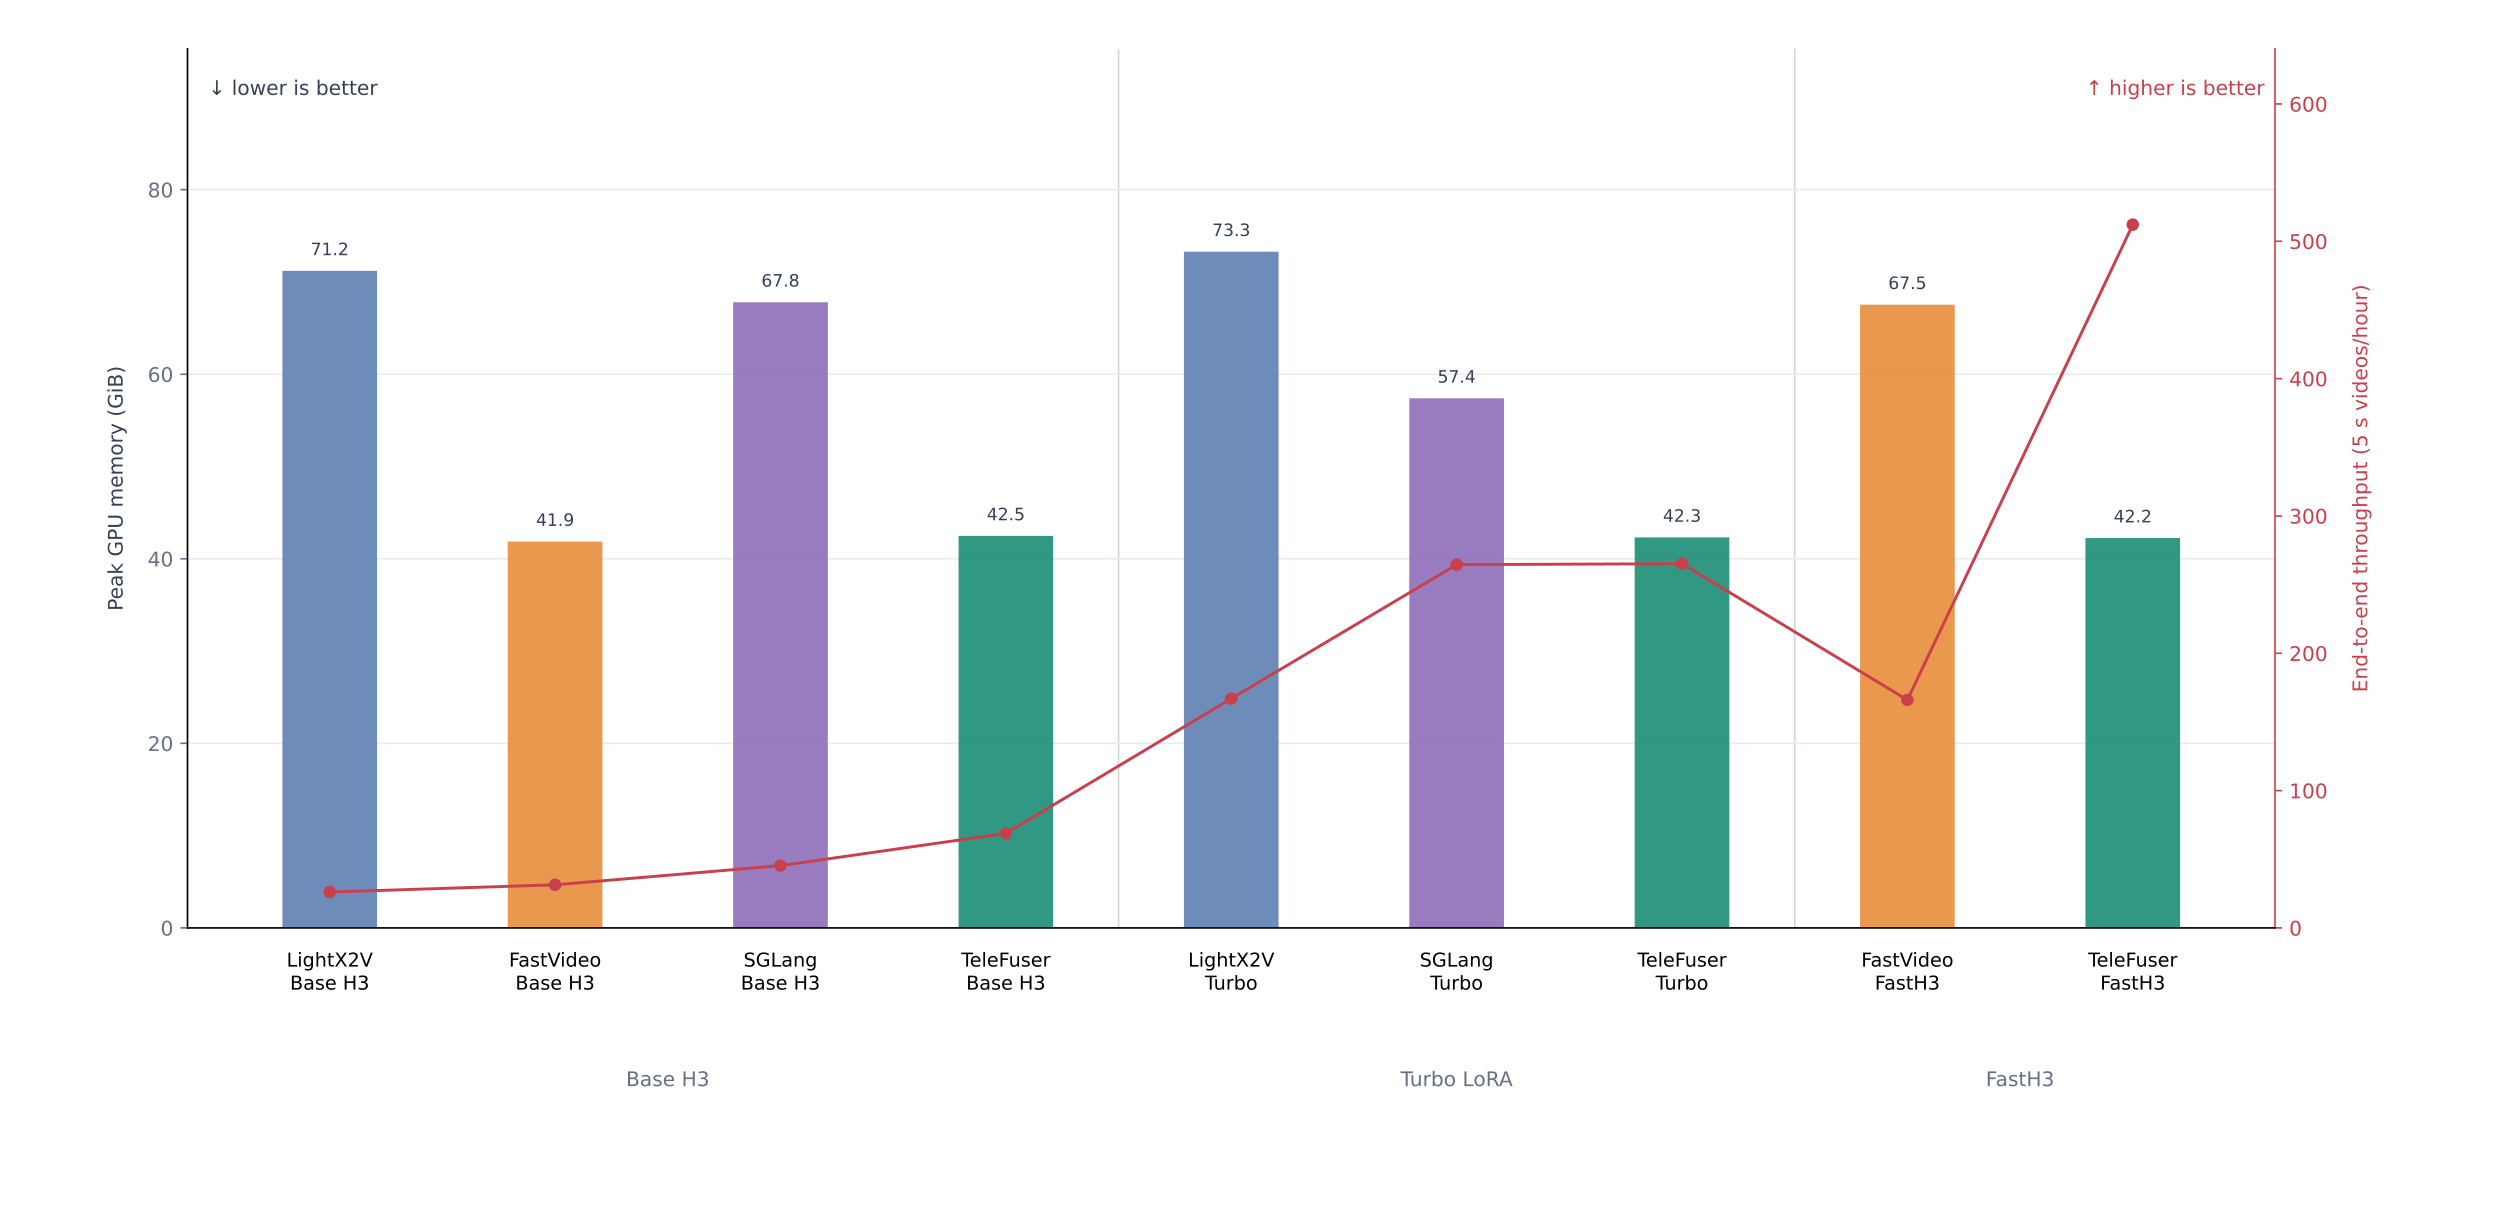
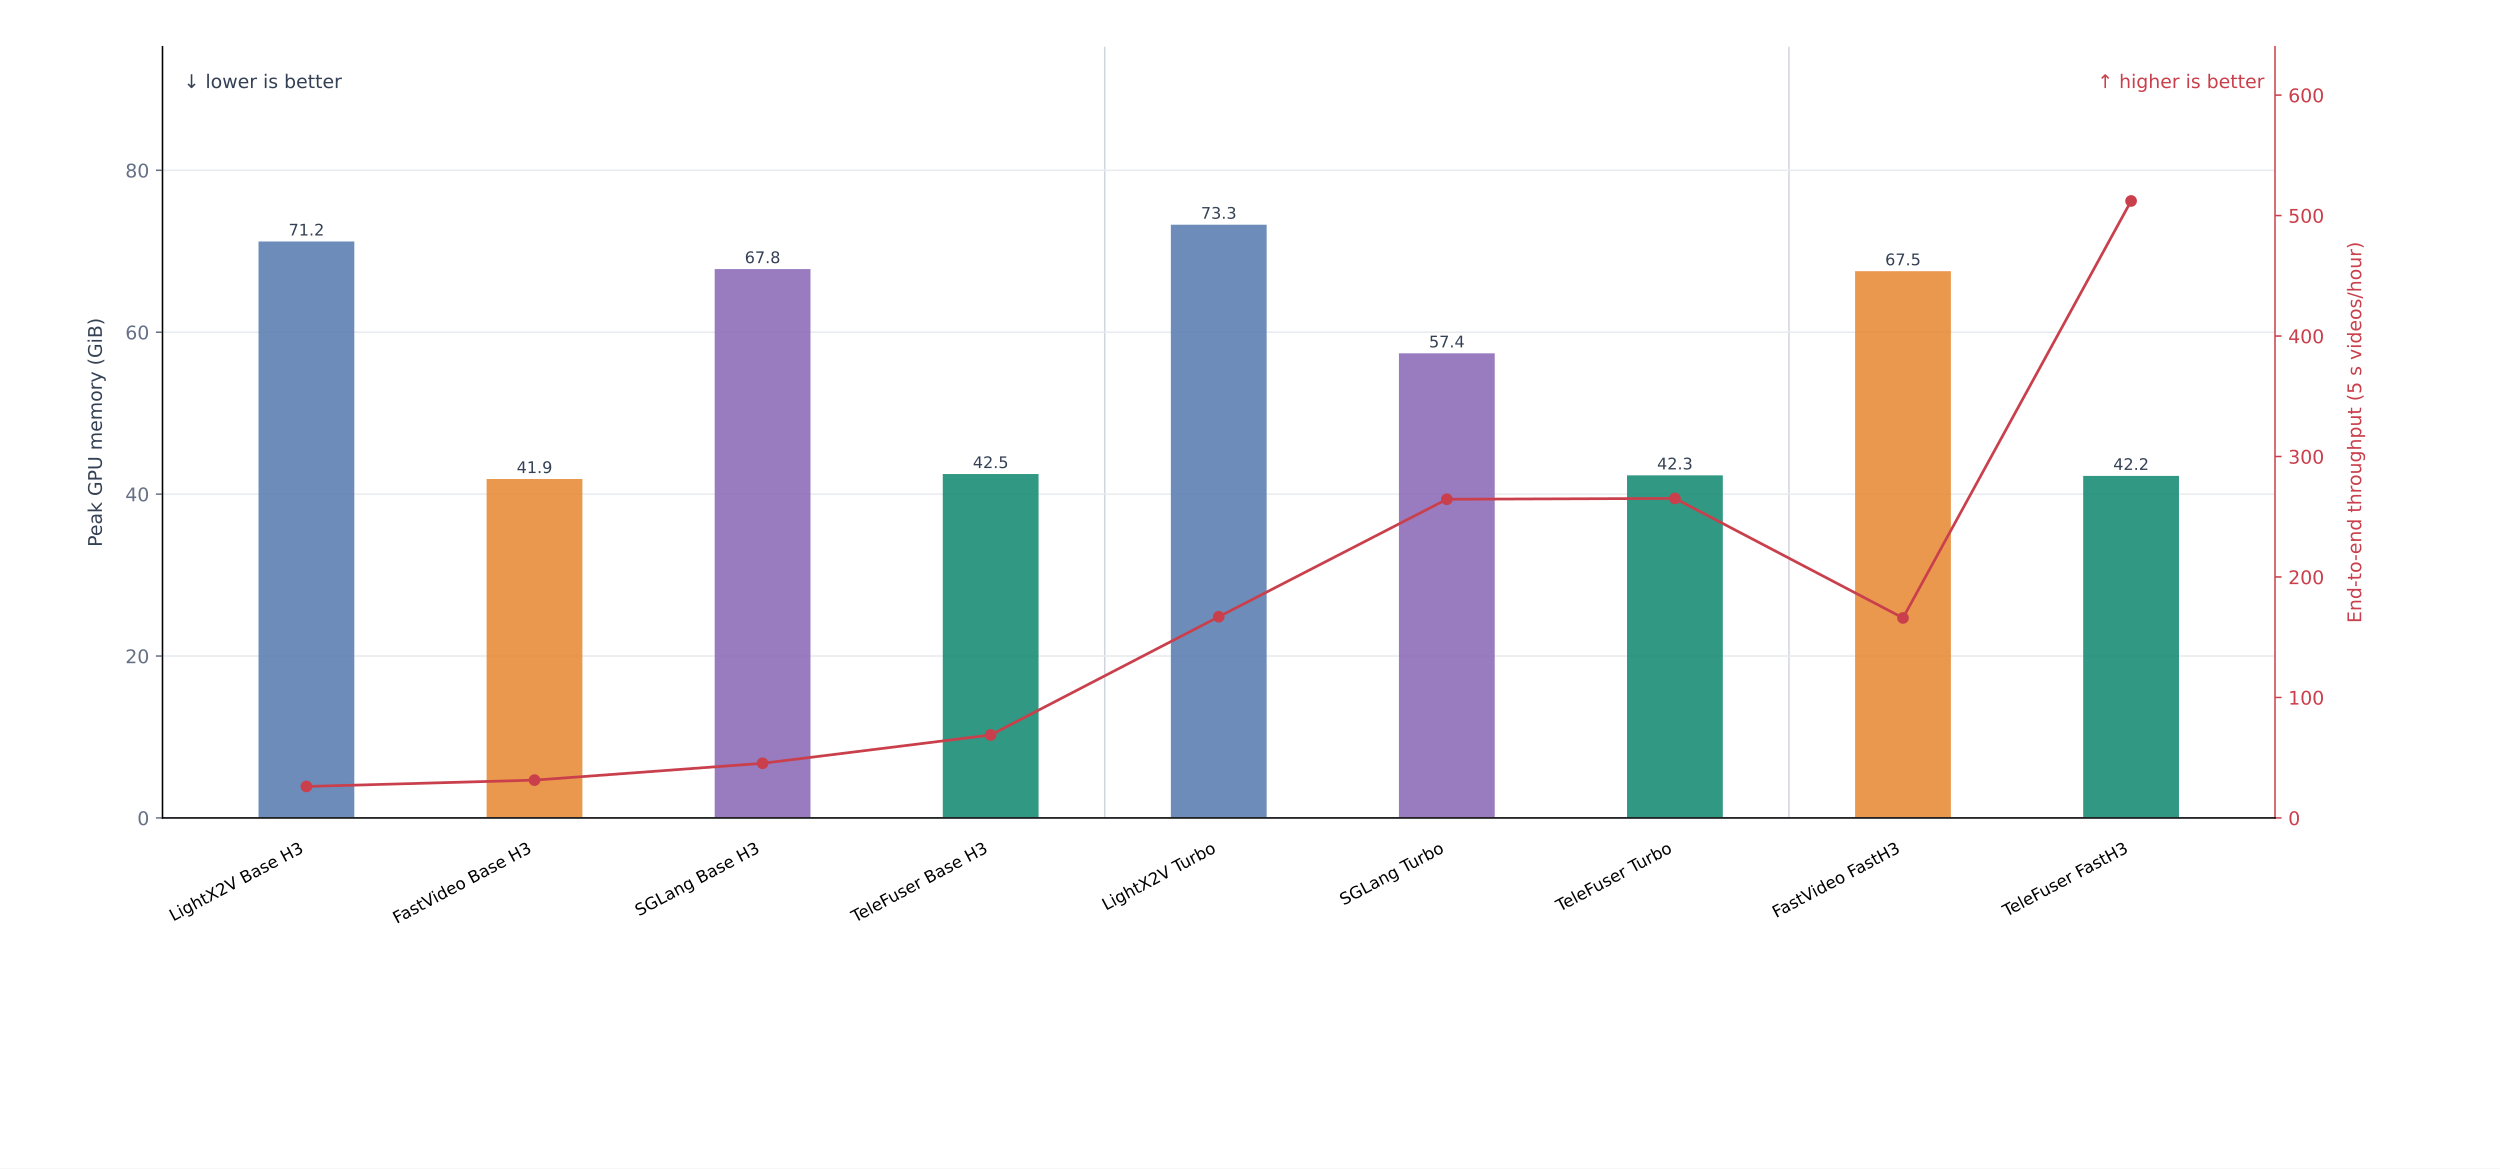
- <svg xmlns="http://www.w3.org/2000/svg" xmlns:xlink="http://www.w3.org/1999/xlink" width="1238.4pt" height="604.8pt" viewBox="0 0 1238.4 604.8" version="1.1">
+ <svg xmlns="http://www.w3.org/2000/svg" xmlns:xlink="http://www.w3.org/1999/xlink" width="1324.8pt" height="619.2pt" viewBox="0 0 1324.8 619.2" version="1.1">
  <defs>
    <style type="text/css">*{stroke-linejoin: round; stroke-linecap: butt}</style>
  </defs>
  <g id="figure_1">
    <g id="patch_1">
-       <path d="M 0 604.8 L 1238.4 604.8 L 1238.4 0 L 0 0 z " style="fill: #ffffff" />
+       <path d="M 0 619.2 L 1324.8 619.2 L 1324.8 0 L 0 0 z " style="fill: #ffffff" />
    </g>
    <g id="axes_1">
      <g id="patch_2">
-         <path d="M 92.88 459.648 L 1126.944 459.648 L 1126.944 24.192 L 92.88 24.192 z " style="fill: #ffffff" />
+         <path d="M 86.112 433.44 L 1205.568 433.44 L 1205.568 24.768 L 86.112 24.768 z " style="fill: #ffffff" />
      </g>
      <g id="line2d_1">
-         <path d="M 554.089 459.648 L 554.089 24.192 " clip-path="url(#pada353dbe6)" style="fill: none; stroke: #d0d5dd; stroke-width: 0.8; stroke-linecap: square" />
+         <path d="M 585.407 433.44 L 585.407 24.768 " clip-path="url(#p79266b0688)" style="fill: none; stroke: #d0d5dd; stroke-width: 0.8; stroke-linecap: square" />
      </g>
      <g id="line2d_2">
-         <path d="M 889.027 459.648 L 889.027 24.192 " clip-path="url(#pada353dbe6)" style="fill: none; stroke: #d0d5dd; stroke-width: 0.8; stroke-linecap: square" />
+         <path d="M 948.004 433.44 L 948.004 24.768 " clip-path="url(#p79266b0688)" style="fill: none; stroke: #d0d5dd; stroke-width: 0.8; stroke-linecap: square" />
      </g>
      <g id="matplotlib.axis_1">
        <g id="xtick_1">
          <g id="line2d_3" />
          <g id="text_1">
-             <text style="font-size: 9.5px; font-family: 'DejaVu Sans'" transform="translate(141.9491 478.8174)">LightX2V</text>
-             <text style="font-size: 9.5px; font-family: 'DejaVu Sans'" transform="translate(143.6576 490.2193)">Base H3</text>
+             <text style="font-size: 8.8px; font-family: 'DejaVu Sans'" transform="translate(91.76697 488.3608) rotate(-28)">LightX2V Base H3</text>
          </g>
        </g>
        <g id="xtick_2">
          <g id="line2d_4" />
          <g id="text_2">
-             <text style="font-size: 9.5px; font-family: 'DejaVu Sans'" transform="translate(252.1217 478.8174)">FastVideo</text>
-             <text style="font-size: 9.5px; font-family: 'DejaVu Sans'" transform="translate(255.3035 490.2193)">Base H3</text>
+             <text style="font-size: 8.8px; font-family: 'DejaVu Sans'" transform="translate(210.2225 489.6422) rotate(-28)">FastVideo Base H3</text>
          </g>
        </g>
        <g id="xtick_3">
          <g id="line2d_5" />
          <g id="text_3">
-             <text style="font-size: 9.5px; font-family: 'DejaVu Sans'" transform="translate(368.3409 478.8167)">SGLang</text>
-             <text style="font-size: 9.5px; font-family: 'DejaVu Sans'" transform="translate(366.9493 490.2186)">Base H3</text>
+             <text style="font-size: 8.8px; font-family: 'DejaVu Sans'" transform="translate(338.569 485.6639) rotate(-28)">SGLang Base H3</text>
          </g>
        </g>
        <g id="xtick_4">
          <g id="line2d_6" />
          <g id="text_4">
-             <text style="font-size: 9.5px; font-family: 'DejaVu Sans'" transform="translate(476.1742 478.8174)">TeleFuser</text>
-             <text style="font-size: 9.5px; font-family: 'DejaVu Sans'" transform="translate(478.5952 490.2193)">Base H3</text>
+             <text style="font-size: 8.8px; font-family: 'DejaVu Sans'" transform="translate(453.1979 488.9805) rotate(-28)">TeleFuser Base H3</text>
          </g>
        </g>
        <g id="xtick_5">
          <g id="line2d_7" />
          <g id="text_5">
-             <text style="font-size: 9.5px; font-family: 'DejaVu Sans'" transform="translate(588.5325 478.8174)">LightX2V</text>
-             <text style="font-size: 9.5px; font-family: 'DejaVu Sans'" transform="translate(596.8473 490.22)">Turbo</text>
+             <text style="font-size: 8.8px; font-family: 'DejaVu Sans'" transform="translate(586.0351 482.615) rotate(-28)">LightX2V Turbo</text>
          </g>
        </g>
        <g id="xtick_6">
          <g id="line2d_8" />
          <g id="text_6">
-             <text style="font-size: 9.5px; font-family: 'DejaVu Sans'" transform="translate(703.2785 478.8167)">SGLang</text>
-             <text style="font-size: 9.5px; font-family: 'DejaVu Sans'" transform="translate(708.4931 490.2193)">Turbo</text>
+             <text style="font-size: 8.8px; font-family: 'DejaVu Sans'" transform="translate(711.9717 479.9187) rotate(-28)">SGLang Turbo</text>
          </g>
        </g>
        <g id="xtick_7">
          <g id="line2d_9" />
          <g id="text_7">
-             <text style="font-size: 9.5px; font-family: 'DejaVu Sans'" transform="translate(811.1118 478.8174)">TeleFuser</text>
-             <text style="font-size: 9.5px; font-family: 'DejaVu Sans'" transform="translate(820.139 490.22)">Turbo</text>
+             <text style="font-size: 8.8px; font-family: 'DejaVu Sans'" transform="translate(826.6006 483.2347) rotate(-28)">TeleFuser Turbo</text>
          </g>
        </g>
        <g id="xtick_8">
          <g id="line2d_10" />
          <g id="text_8">
-             <text style="font-size: 9.5px; font-family: 'DejaVu Sans'" transform="translate(921.9969 478.8174)">FastVideo</text>
-             <text style="font-size: 9.5px; font-family: 'DejaVu Sans'" transform="translate(928.7115 490.2193)">FastH3</text>
+             <text style="font-size: 8.8px; font-family: 'DejaVu Sans'" transform="translate(941.1943 486.5695) rotate(-28)">FastVideo FastH3</text>
          </g>
        </g>
        <g id="xtick_9">
          <g id="line2d_11" />
          <g id="text_9">
-             <text style="font-size: 9.5px; font-family: 'DejaVu Sans'" transform="translate(1034.404 478.8174)">TeleFuser</text>
-             <text style="font-size: 9.5px; font-family: 'DejaVu Sans'" transform="translate(1040.357 490.2193)">FastH3</text>
+             <text style="font-size: 8.8px; font-family: 'DejaVu Sans'" transform="translate(1063.304 485.9078) rotate(-28)">TeleFuser FastH3</text>
          </g>
        </g>
      </g>
      <g id="matplotlib.axis_2">
        <g id="ytick_1">
          <g id="line2d_12">
-             <path d="M 92.88 459.648 L 1126.944 459.648 " clip-path="url(#pada353dbe6)" style="fill: none; stroke: #e7ebef; stroke-width: 0.8; stroke-linecap: square" />
+             <path d="M 86.112 433.44 L 1205.568 433.44 " clip-path="url(#p79266b0688)" style="fill: none; stroke: #e7ebef; stroke-width: 0.8; stroke-linecap: square" />
          </g>
          <g id="line2d_13">
            <defs>
-               <path id="mb4289efccf" d="M 0 0 L -3.5 0 " style="stroke: #667085; stroke-width: 0.8" />
+               <path id="md444a6e859" d="M 0 0 L -3.5 0 " style="stroke: #667085; stroke-width: 0.8" />
            </defs>
            <g>
-               <use xlink:href="#mb4289efccf" x="92.88" y="459.648" style="fill: #667085; stroke: #667085; stroke-width: 0.8" />
+               <use xlink:href="#md444a6e859" x="86.112" y="433.44" style="fill: #667085; stroke: #667085; stroke-width: 0.8" />
            </g>
          </g>
          <g id="text_10">
-             <text style="font-size: 10px; font-family: 'DejaVu Sans'; text-anchor: end; fill: #667085" x="85.88" y="463.447" transform="rotate(-0 85.88 463.4468)">0</text>
+             <text style="font-size: 10px; font-family: 'DejaVu Sans'; text-anchor: end; fill: #667085" x="79.112" y="437.239" transform="rotate(-0 79.112 437.2388)">0</text>
          </g>
        </g>
        <g id="ytick_2">
          <g id="line2d_14">
-             <path d="M 92.88 368.227 L 1126.944 368.227 " clip-path="url(#pada353dbe6)" style="fill: none; stroke: #e7ebef; stroke-width: 0.8; stroke-linecap: square" />
+             <path d="M 86.112 347.642 L 1205.568 347.642 " clip-path="url(#p79266b0688)" style="fill: none; stroke: #e7ebef; stroke-width: 0.8; stroke-linecap: square" />
          </g>
          <g id="line2d_15">
            <g>
-               <use xlink:href="#mb4289efccf" x="92.88" y="368.227" style="fill: #667085; stroke: #667085; stroke-width: 0.8" />
+               <use xlink:href="#md444a6e859" x="86.112" y="347.642" style="fill: #667085; stroke: #667085; stroke-width: 0.8" />
            </g>
          </g>
          <g id="text_11">
-             <text style="font-size: 10px; font-family: 'DejaVu Sans'; text-anchor: end; fill: #667085" x="85.88" y="372.026" transform="rotate(-0 85.88 372.0259)">20</text>
+             <text style="font-size: 10px; font-family: 'DejaVu Sans'; text-anchor: end; fill: #667085" x="79.112" y="351.441" transform="rotate(-0 79.112 351.441)">20</text>
          </g>
        </g>
        <g id="ytick_3">
          <g id="line2d_16">
-             <path d="M 92.88 276.806 L 1126.944 276.806 " clip-path="url(#pada353dbe6)" style="fill: none; stroke: #e7ebef; stroke-width: 0.8; stroke-linecap: square" />
+             <path d="M 86.112 261.844 L 1205.568 261.844 " clip-path="url(#p79266b0688)" style="fill: none; stroke: #e7ebef; stroke-width: 0.8; stroke-linecap: square" />
          </g>
          <g id="line2d_17">
            <g>
-               <use xlink:href="#mb4289efccf" x="92.88" y="276.806" style="fill: #667085; stroke: #667085; stroke-width: 0.8" />
+               <use xlink:href="#md444a6e859" x="86.112" y="261.844" style="fill: #667085; stroke: #667085; stroke-width: 0.8" />
            </g>
          </g>
          <g id="text_12">
-             <text style="font-size: 10px; font-family: 'DejaVu Sans'; text-anchor: end; fill: #667085" x="85.88" y="280.605" transform="rotate(-0 85.88 280.605)">40</text>
+             <text style="font-size: 10px; font-family: 'DejaVu Sans'; text-anchor: end; fill: #667085" x="79.112" y="265.643" transform="rotate(-0 79.112 265.6433)">40</text>
          </g>
        </g>
        <g id="ytick_4">
          <g id="line2d_18">
-             <path d="M 92.88 185.385 L 1126.944 185.385 " clip-path="url(#pada353dbe6)" style="fill: none; stroke: #e7ebef; stroke-width: 0.8; stroke-linecap: square" />
+             <path d="M 86.112 176.047 L 1205.568 176.047 " clip-path="url(#p79266b0688)" style="fill: none; stroke: #e7ebef; stroke-width: 0.8; stroke-linecap: square" />
          </g>
          <g id="line2d_19">
            <g>
-               <use xlink:href="#mb4289efccf" x="92.88" y="185.385" style="fill: #667085; stroke: #667085; stroke-width: 0.8" />
+               <use xlink:href="#md444a6e859" x="86.112" y="176.047" style="fill: #667085; stroke: #667085; stroke-width: 0.8" />
            </g>
          </g>
          <g id="text_13">
-             <text style="font-size: 10px; font-family: 'DejaVu Sans'; text-anchor: end; fill: #667085" x="85.88" y="189.184" transform="rotate(-0 85.88 189.1841)">60</text>
+             <text style="font-size: 10px; font-family: 'DejaVu Sans'; text-anchor: end; fill: #667085" x="79.112" y="179.845" transform="rotate(-0 79.112 179.8455)">60</text>
          </g>
        </g>
        <g id="ytick_5">
          <g id="line2d_20">
-             <path d="M 92.88 93.964 L 1126.944 93.964 " clip-path="url(#pada353dbe6)" style="fill: none; stroke: #e7ebef; stroke-width: 0.8; stroke-linecap: square" />
+             <path d="M 86.112 90.249 L 1205.568 90.249 " clip-path="url(#p79266b0688)" style="fill: none; stroke: #e7ebef; stroke-width: 0.8; stroke-linecap: square" />
          </g>
          <g id="line2d_21">
            <g>
-               <use xlink:href="#mb4289efccf" x="92.88" y="93.964" style="fill: #667085; stroke: #667085; stroke-width: 0.8" />
+               <use xlink:href="#md444a6e859" x="86.112" y="90.249" style="fill: #667085; stroke: #667085; stroke-width: 0.8" />
            </g>
          </g>
          <g id="text_14">
-             <text style="font-size: 10px; font-family: 'DejaVu Sans'; text-anchor: end; fill: #667085" x="85.88" y="97.763" transform="rotate(-0 85.88 97.76325)">80</text>
+             <text style="font-size: 10px; font-family: 'DejaVu Sans'; text-anchor: end; fill: #667085" x="79.112" y="94.048" transform="rotate(-0 79.112 94.0477)">80</text>
          </g>
        </g>
        <g id="text_15">
-           <text style="font-size: 10px; font-family: 'DejaVu Sans'; text-anchor: middle; fill: #344054" x="60.753" y="241.92" transform="rotate(-90 60.75266 241.92)">Peak GPU memory (GiB)</text>
+           <text style="font-size: 10px; font-family: 'DejaVu Sans'; text-anchor: middle; fill: #344054" x="53.985" y="229.104" transform="rotate(-90 53.98466 229.104)">Peak GPU memory (GiB)</text>
        </g>
      </g>
      <g id="patch_3">
-         <path d="M 139.883 459.648 L 186.774 459.648 L 186.774 134.157 L 139.883 134.157 z " clip-path="url(#pada353dbe6)" style="fill: #5b7db1; opacity: 0.88" />
+         <path d="M 136.996 433.44 L 187.76 433.44 L 187.76 127.97 L 136.996 127.97 z " clip-path="url(#p79266b0688)" style="fill: #5b7db1; opacity: 0.88" />
      </g>
      <g id="patch_4">
-         <path d="M 251.529 459.648 L 298.42 459.648 L 298.42 268.267 L 251.529 268.267 z " clip-path="url(#pada353dbe6)" style="fill: #e68a36; opacity: 0.88" />
+         <path d="M 257.862 433.44 L 308.625 433.44 L 308.625 253.83 L 257.862 253.83 z " clip-path="url(#p79266b0688)" style="fill: #e68a36; opacity: 0.88" />
      </g>
      <g id="patch_5">
-         <path d="M 363.175 459.648 L 410.066 459.648 L 410.066 149.731 L 363.175 149.731 z " clip-path="url(#pada353dbe6)" style="fill: #8b6bb7; opacity: 0.88" />
+         <path d="M 378.727 433.44 L 429.491 433.44 L 429.491 142.586 L 378.727 142.586 z " clip-path="url(#p79266b0688)" style="fill: #8b6bb7; opacity: 0.88" />
      </g>
      <g id="patch_6">
-         <path d="M 474.821 459.648 L 521.712 459.648 L 521.712 265.463 L 474.821 265.463 z " clip-path="url(#pada353dbe6)" style="fill: #168a72; opacity: 0.88" />
+         <path d="M 499.593 433.44 L 550.356 433.44 L 550.356 251.199 L 499.593 251.199 z " clip-path="url(#p79266b0688)" style="fill: #168a72; opacity: 0.88" />
      </g>
      <g id="patch_7">
-         <path d="M 586.466 459.648 L 633.358 459.648 L 633.358 124.682 L 586.466 124.682 z " clip-path="url(#pada353dbe6)" style="fill: #5b7db1; opacity: 0.88" />
+         <path d="M 620.458 433.44 L 671.222 433.44 L 671.222 119.077 L 620.458 119.077 z " clip-path="url(#p79266b0688)" style="fill: #5b7db1; opacity: 0.88" />
      </g>
      <g id="patch_8">
-         <path d="M 698.112 459.648 L 745.003 459.648 L 745.003 197.304 L 698.112 197.304 z " clip-path="url(#pada353dbe6)" style="fill: #8b6bb7; opacity: 0.88" />
+         <path d="M 741.324 433.44 L 792.087 433.44 L 792.087 187.232 L 741.324 187.232 z " clip-path="url(#p79266b0688)" style="fill: #8b6bb7; opacity: 0.88" />
      </g>
      <g id="patch_9">
-         <path d="M 809.758 459.648 L 856.649 459.648 L 856.649 266.209 L 809.758 266.209 z " clip-path="url(#pada353dbe6)" style="fill: #168a72; opacity: 0.88" />
+         <path d="M 862.189 433.44 L 912.953 433.44 L 912.953 251.899 L 862.189 251.899 z " clip-path="url(#p79266b0688)" style="fill: #168a72; opacity: 0.88" />
      </g>
      <g id="patch_10">
-         <path d="M 921.404 459.648 L 968.295 459.648 L 968.295 150.928 L 921.404 150.928 z " clip-path="url(#pada353dbe6)" style="fill: #e68a36; opacity: 0.88" />
+         <path d="M 983.055 433.44 L 1033.818 433.44 L 1033.818 143.709 L 983.055 143.709 z " clip-path="url(#p79266b0688)" style="fill: #e68a36; opacity: 0.88" />
      </g>
      <g id="patch_11">
-         <path d="M 1033.05 459.648 L 1079.941 459.648 L 1079.941 266.521 L 1033.05 266.521 z " clip-path="url(#pada353dbe6)" style="fill: #168a72; opacity: 0.88" />
+         <path d="M 1103.92 433.44 L 1154.684 433.44 L 1154.684 252.192 L 1103.92 252.192 z " clip-path="url(#p79266b0688)" style="fill: #168a72; opacity: 0.88" />
      </g>
      <g id="patch_12">
-         <path d="M 92.88 459.648 L 92.88 24.192 " style="fill: none; stroke: #d0d5dd; stroke-width: 0.8; stroke-linejoin: miter; stroke-linecap: square" />
+         <path d="M 86.112 433.44 L 86.112 24.768 " style="fill: none; stroke: #d0d5dd; stroke-width: 0.8; stroke-linejoin: miter; stroke-linecap: square" />
      </g>
      <g id="patch_13">
-         <path d="M 92.88 459.648 L 1126.944 459.648 " style="fill: none; stroke: #d0d5dd; stroke-width: 0.8; stroke-linejoin: miter; stroke-linecap: square" />
+         <path d="M 86.112 433.44 L 1205.568 433.44 " style="fill: none; stroke: #d0d5dd; stroke-width: 0.8; stroke-linejoin: miter; stroke-linecap: square" />
      </g>
      <g id="text_16">
-         <text style="font-size: 8.5px; font-family: 'DejaVu Sans'; text-anchor: middle; fill: #344054" x="163.329" y="126.402" transform="rotate(-0 163.3285 126.4017)">71.2</text>
+         <text style="font-size: 8.5px; font-family: 'DejaVu Sans'; text-anchor: middle; fill: #344054" x="162.378" y="124.815" transform="rotate(-0 162.3781 124.8154)">71.2</text>
      </g>
      <g id="text_17">
-         <text style="font-size: 8.5px; font-family: 'DejaVu Sans'; text-anchor: middle; fill: #344054" x="274.974" y="260.511" transform="rotate(-0 274.9744 260.511)">41.9</text>
+         <text style="font-size: 8.5px; font-family: 'DejaVu Sans'; text-anchor: middle; fill: #344054" x="283.244" y="250.676" transform="rotate(-0 283.2436 250.6759)">41.9</text>
      </g>
      <g id="text_18">
-         <text style="font-size: 8.5px; font-family: 'DejaVu Sans'; text-anchor: middle; fill: #344054" x="386.62" y="141.975" transform="rotate(-0 386.6203 141.9754)">67.8</text>
+         <text style="font-size: 8.5px; font-family: 'DejaVu Sans'; text-anchor: middle; fill: #344054" x="404.109" y="139.431" transform="rotate(-0 404.1091 139.4312)">67.8</text>
      </g>
      <g id="text_19">
-         <text style="font-size: 8.5px; font-family: 'DejaVu Sans'; text-anchor: middle; fill: #344054" x="498.266" y="257.708" transform="rotate(-0 498.2661 257.7076)">42.5</text>
+         <text style="font-size: 8.5px; font-family: 'DejaVu Sans'; text-anchor: middle; fill: #344054" x="524.975" y="248.045" transform="rotate(-0 524.9745 248.045)">42.5</text>
      </g>
      <g id="text_20">
-         <text style="font-size: 8.5px; font-family: 'DejaVu Sans'; text-anchor: middle; fill: #344054" x="609.912" y="116.926" transform="rotate(-0 609.912 116.926)">73.3</text>
+         <text style="font-size: 8.5px; font-family: 'DejaVu Sans'; text-anchor: middle; fill: #344054" x="645.84" y="115.923" transform="rotate(-0 645.84 115.9226)">73.3</text>
      </g>
      <g id="text_21">
-         <text style="font-size: 8.5px; font-family: 'DejaVu Sans'; text-anchor: middle; fill: #344054" x="721.558" y="189.548" transform="rotate(-0 721.5579 189.5482)">57.4</text>
+         <text style="font-size: 8.5px; font-family: 'DejaVu Sans'; text-anchor: middle; fill: #344054" x="766.705" y="184.078" transform="rotate(-0 766.7055 184.0778)">57.4</text>
      </g>
      <g id="text_22">
-         <text style="font-size: 8.5px; font-family: 'DejaVu Sans'; text-anchor: middle; fill: #344054" x="833.204" y="258.453" transform="rotate(-0 833.2037 258.4531)">42.3</text>
+         <text style="font-size: 8.5px; font-family: 'DejaVu Sans'; text-anchor: middle; fill: #344054" x="887.571" y="248.745" transform="rotate(-0 887.5709 248.7446)">42.3</text>
      </g>
      <g id="text_23">
-         <text style="font-size: 8.5px; font-family: 'DejaVu Sans'; text-anchor: middle; fill: #344054" x="944.85" y="143.173" transform="rotate(-0 944.8496 143.1726)">67.5</text>
+         <text style="font-size: 8.5px; font-family: 'DejaVu Sans'; text-anchor: middle; fill: #344054" x="1008.436" y="140.555" transform="rotate(-0 1008.436 140.5547)">67.5</text>
      </g>
      <g id="text_24">
-         <text style="font-size: 8.5px; font-family: 'DejaVu Sans'; text-anchor: middle; fill: #344054" x="1056.495" y="258.766" transform="rotate(-0 1056.495 258.7656)">42.2</text>
+         <text style="font-size: 8.5px; font-family: 'DejaVu Sans'; text-anchor: middle; fill: #344054" x="1129.302" y="249.038" transform="rotate(-0 1129.302 249.0378)">42.2</text>
      </g>
      <g id="text_25">
-         <text style="font-size: 10px; font-family: 'DejaVu Sans'; text-anchor: start; fill: #344054" x="103.221" y="47.031" transform="rotate(-0 103.2206 47.0314)">↓ lower is better</text>
-       </g>
-       <g id="text_26">
-         <text style="font-size: 10px; font-family: 'DejaVu Sans'; text-anchor: middle; fill: #667085" x="330.797" y="538.03" transform="rotate(-0 330.7973 538.0301)">Base H3</text>
-       </g>
-       <g id="text_27">
-         <text style="font-size: 10px; font-family: 'DejaVu Sans'; text-anchor: middle; fill: #667085" x="721.558" y="538.03" transform="rotate(-0 721.5579 538.0301)">Turbo LoRA</text>
-       </g>
-       <g id="text_28">
-         <text style="font-size: 10px; font-family: 'DejaVu Sans'; text-anchor: middle; fill: #667085" x="1000.673" y="538.03" transform="rotate(-0 1000.673 538.0301)">FastH3</text>
+         <text style="font-size: 10px; font-family: 'DejaVu Sans'; text-anchor: start; fill: #344054" x="97.307" y="46.67" transform="rotate(-0 97.30656 46.66996)">↓ lower is better</text>
      </g>
    </g>
    <g id="axes_2">
      <g id="matplotlib.axis_3">
        <g id="ytick_6">
          <g id="line2d_22">
            <defs>
-               <path id="m5d6280cecb" d="M 0 0 L 3.5 0 " style="stroke: #c93f4b; stroke-width: 0.8" />
+               <path id="m916b7698cd" d="M 0 0 L 3.5 0 " style="stroke: #c93f4b; stroke-width: 0.8" />
            </defs>
            <g>
-               <use xlink:href="#m5d6280cecb" x="1126.944" y="459.648" style="fill: #c93f4b; stroke: #c93f4b; stroke-width: 0.8" />
-             </g>
-           </g>
-           <g id="text_29">
-             <text style="font-size: 10px; font-family: 'DejaVu Sans'; text-anchor: start; fill: #c93f4b" x="1133.944" y="463.447" transform="rotate(-0 1133.944 463.4468)">0</text>
+               <use xlink:href="#m916b7698cd" x="1205.568" y="433.44" style="fill: #c93f4b; stroke: #c93f4b; stroke-width: 0.8" />
+             </g>
+           </g>
+           <g id="text_26">
+             <text style="font-size: 10px; font-family: 'DejaVu Sans'; text-anchor: start; fill: #c93f4b" x="1212.568" y="437.239" transform="rotate(-0 1212.568 437.2388)">0</text>
          </g>
        </g>
        <g id="ytick_7">
          <g id="line2d_23">
            <g>
-               <use xlink:href="#m5d6280cecb" x="1126.944" y="391.621" style="fill: #c93f4b; stroke: #c93f4b; stroke-width: 0.8" />
-             </g>
-           </g>
-           <g id="text_30">
-             <text style="font-size: 10px; font-family: 'DejaVu Sans'; text-anchor: start; fill: #c93f4b" x="1133.944" y="395.42" transform="rotate(-0 1133.944 395.4202)">100</text>
+               <use xlink:href="#m916b7698cd" x="1205.568" y="369.598" style="fill: #c93f4b; stroke: #c93f4b; stroke-width: 0.8" />
+             </g>
+           </g>
+           <g id="text_27">
+             <text style="font-size: 10px; font-family: 'DejaVu Sans'; text-anchor: start; fill: #c93f4b" x="1212.568" y="373.396" transform="rotate(-0 1212.568 373.3964)">100</text>
          </g>
        </g>
        <g id="ytick_8">
          <g id="line2d_24">
            <g>
-               <use xlink:href="#m5d6280cecb" x="1126.944" y="323.595" style="fill: #c93f4b; stroke: #c93f4b; stroke-width: 0.8" />
-             </g>
-           </g>
-           <g id="text_31">
-             <text style="font-size: 10px; font-family: 'DejaVu Sans'; text-anchor: start; fill: #c93f4b" x="1133.944" y="327.394" transform="rotate(-0 1133.944 327.3936)">200</text>
+               <use xlink:href="#m916b7698cd" x="1205.568" y="305.755" style="fill: #c93f4b; stroke: #c93f4b; stroke-width: 0.8" />
+             </g>
+           </g>
+           <g id="text_28">
+             <text style="font-size: 10px; font-family: 'DejaVu Sans'; text-anchor: start; fill: #c93f4b" x="1212.568" y="309.554" transform="rotate(-0 1212.568 309.554)">200</text>
          </g>
        </g>
        <g id="ytick_9">
          <g id="line2d_25">
            <g>
-               <use xlink:href="#m5d6280cecb" x="1126.944" y="255.568" style="fill: #c93f4b; stroke: #c93f4b; stroke-width: 0.8" />
-             </g>
-           </g>
-           <g id="text_32">
-             <text style="font-size: 10px; font-family: 'DejaVu Sans'; text-anchor: start; fill: #c93f4b" x="1133.944" y="259.367" transform="rotate(-0 1133.944 259.367)">300</text>
+               <use xlink:href="#m916b7698cd" x="1205.568" y="241.913" style="fill: #c93f4b; stroke: #c93f4b; stroke-width: 0.8" />
+             </g>
+           </g>
+           <g id="text_29">
+             <text style="font-size: 10px; font-family: 'DejaVu Sans'; text-anchor: start; fill: #c93f4b" x="1212.568" y="245.712" transform="rotate(-0 1212.568 245.7115)">300</text>
          </g>
        </g>
        <g id="ytick_10">
          <g id="line2d_26">
            <g>
-               <use xlink:href="#m5d6280cecb" x="1126.944" y="187.542" style="fill: #c93f4b; stroke: #c93f4b; stroke-width: 0.8" />
-             </g>
-           </g>
-           <g id="text_33">
-             <text style="font-size: 10px; font-family: 'DejaVu Sans'; text-anchor: start; fill: #c93f4b" x="1133.944" y="191.34" transform="rotate(-0 1133.944 191.3404)">400</text>
+               <use xlink:href="#m916b7698cd" x="1205.568" y="178.07" style="fill: #c93f4b; stroke: #c93f4b; stroke-width: 0.8" />
+             </g>
+           </g>
+           <g id="text_30">
+             <text style="font-size: 10px; font-family: 'DejaVu Sans'; text-anchor: start; fill: #c93f4b" x="1212.568" y="181.869" transform="rotate(-0 1212.568 181.8691)">400</text>
          </g>
        </g>
        <g id="ytick_11">
          <g id="line2d_27">
            <g>
-               <use xlink:href="#m5d6280cecb" x="1126.944" y="119.515" style="fill: #c93f4b; stroke: #c93f4b; stroke-width: 0.8" />
-             </g>
-           </g>
-           <g id="text_34">
-             <text style="font-size: 10px; font-family: 'DejaVu Sans'; text-anchor: start; fill: #c93f4b" x="1133.944" y="123.314" transform="rotate(-0 1133.944 123.3138)">500</text>
+               <use xlink:href="#m916b7698cd" x="1205.568" y="114.228" style="fill: #c93f4b; stroke: #c93f4b; stroke-width: 0.8" />
+             </g>
+           </g>
+           <g id="text_31">
+             <text style="font-size: 10px; font-family: 'DejaVu Sans'; text-anchor: start; fill: #c93f4b" x="1212.568" y="118.027" transform="rotate(-0 1212.568 118.0267)">500</text>
          </g>
        </g>
        <g id="ytick_12">
          <g id="line2d_28">
            <g>
-               <use xlink:href="#m5d6280cecb" x="1126.944" y="51.488" style="fill: #c93f4b; stroke: #c93f4b; stroke-width: 0.8" />
-             </g>
-           </g>
-           <g id="text_35">
-             <text style="font-size: 10px; font-family: 'DejaVu Sans'; text-anchor: start; fill: #c93f4b" x="1133.944" y="55.287" transform="rotate(-0 1133.944 55.28718)">600</text>
-           </g>
-         </g>
-         <g id="text_36">
-           <text style="font-size: 10px; font-family: 'DejaVu Sans'; text-anchor: middle; fill: #c93f4b" x="1172.63" y="241.92" transform="rotate(-90 1172.63 241.92)">End-to-end throughput (5 s videos/hour)</text>
+               <use xlink:href="#m916b7698cd" x="1205.568" y="50.385" style="fill: #c93f4b; stroke: #c93f4b; stroke-width: 0.8" />
+             </g>
+           </g>
+           <g id="text_32">
+             <text style="font-size: 10px; font-family: 'DejaVu Sans'; text-anchor: start; fill: #c93f4b" x="1212.568" y="54.184" transform="rotate(-0 1212.568 54.18424)">600</text>
+           </g>
+         </g>
+         <g id="text_33">
+           <text style="font-size: 10px; font-family: 'DejaVu Sans'; text-anchor: middle; fill: #c93f4b" x="1251.254" y="229.104" transform="rotate(-90 1251.254 229.104)">End-to-end throughput (5 s videos/hour)</text>
        </g>
      </g>
      <g id="patch_14">
-         <path d="M 92.88 459.648 L 92.88 24.192 " style="fill: none; stroke: #000000; stroke-width: 0.8; stroke-linejoin: miter; stroke-linecap: square" />
+         <path d="M 86.112 433.44 L 86.112 24.768 " style="fill: none; stroke: #000000; stroke-width: 0.8; stroke-linejoin: miter; stroke-linecap: square" />
      </g>
      <g id="patch_15">
-         <path d="M 1126.944 459.648 L 1126.944 24.192 " style="fill: none; stroke: #c93f4b; stroke-width: 0.8; stroke-linejoin: miter; stroke-linecap: square" />
+         <path d="M 1205.568 433.44 L 1205.568 24.768 " style="fill: none; stroke: #c93f4b; stroke-width: 0.8; stroke-linejoin: miter; stroke-linecap: square" />
      </g>
      <g id="patch_16">
-         <path d="M 92.88 459.648 L 1126.944 459.648 " style="fill: none; stroke: #000000; stroke-width: 0.8; stroke-linejoin: miter; stroke-linecap: square" />
-       </g>
-       <g id="text_37">
-         <text style="font-size: 10px; font-family: 'DejaVu Sans'; text-anchor: end; fill: #c93f4b" x="1121.774" y="47.031" transform="rotate(-0 1121.774 47.0314)">↑ higher is better</text>
+         <path d="M 86.112 433.44 L 1205.568 433.44 " style="fill: none; stroke: #000000; stroke-width: 0.8; stroke-linejoin: miter; stroke-linecap: square" />
+       </g>
+       <g id="text_34">
+         <text style="font-size: 10px; font-family: 'DejaVu Sans'; text-anchor: end; fill: #c93f4b" x="1199.971" y="46.67" transform="rotate(-0 1199.971 46.66996)">↑ higher is better</text>
      </g>
      <g id="line2d_29">
-         <path d="M 163.329 441.871 L 274.974 438.297 L 386.62 428.793 L 498.266 412.8 L 609.912 346.035 L 721.558 279.699 L 833.204 279.237 L 944.85 346.725 L 1056.495 111.283 " clip-path="url(#pada353dbe6)" style="fill: none; stroke: #c93f4b; stroke-width: 1.45; stroke-linecap: square" />
+         <path d="M 162.378 416.756 L 283.244 413.402 L 404.109 404.483 L 524.975 389.474 L 645.84 326.815 L 766.705 264.559 L 887.571 264.126 L 1008.436 327.463 L 1129.302 106.502 " clip-path="url(#p79266b0688)" style="fill: none; stroke: #c93f4b; stroke-width: 1.45; stroke-linecap: square" />
        <defs>
-           <path id="mfe6ac30cd8" d="M 0 2.6 C 0.69 2.6 1.351 2.326 1.838 1.838 C 2.326 1.351 2.6 0.69 2.6 0 C 2.6 -0.69 2.326 -1.351 1.838 -1.838 C 1.351 -2.326 0.69 -2.6 0 -2.6 C -0.69 -2.6 -1.351 -2.326 -1.838 -1.838 C -2.326 -1.351 -2.6 -0.69 -2.6 0 C -2.6 0.69 -2.326 1.351 -1.838 1.838 C -1.351 2.326 -0.69 2.6 0 2.6 z " style="stroke: #c93f4b" />
+           <path id="m07fdf850f9" d="M 0 2.6 C 0.69 2.6 1.351 2.326 1.838 1.838 C 2.326 1.351 2.6 0.69 2.6 0 C 2.6 -0.69 2.326 -1.351 1.838 -1.838 C 1.351 -2.326 0.69 -2.6 0 -2.6 C -0.69 -2.6 -1.351 -2.326 -1.838 -1.838 C -2.326 -1.351 -2.6 -0.69 -2.6 0 C -2.6 0.69 -2.326 1.351 -1.838 1.838 C -1.351 2.326 -0.69 2.6 0 2.6 z " style="stroke: #c93f4b" />
        </defs>
-         <g clip-path="url(#pada353dbe6)">
-           <use xlink:href="#mfe6ac30cd8" x="163.329" y="441.871" style="fill: #c93f4b; stroke: #c93f4b" />
-           <use xlink:href="#mfe6ac30cd8" x="274.974" y="438.297" style="fill: #c93f4b; stroke: #c93f4b" />
-           <use xlink:href="#mfe6ac30cd8" x="386.62" y="428.793" style="fill: #c93f4b; stroke: #c93f4b" />
-           <use xlink:href="#mfe6ac30cd8" x="498.266" y="412.8" style="fill: #c93f4b; stroke: #c93f4b" />
-           <use xlink:href="#mfe6ac30cd8" x="609.912" y="346.035" style="fill: #c93f4b; stroke: #c93f4b" />
-           <use xlink:href="#mfe6ac30cd8" x="721.558" y="279.699" style="fill: #c93f4b; stroke: #c93f4b" />
-           <use xlink:href="#mfe6ac30cd8" x="833.204" y="279.237" style="fill: #c93f4b; stroke: #c93f4b" />
-           <use xlink:href="#mfe6ac30cd8" x="944.85" y="346.725" style="fill: #c93f4b; stroke: #c93f4b" />
-           <use xlink:href="#mfe6ac30cd8" x="1056.495" y="111.283" style="fill: #c93f4b; stroke: #c93f4b" />
+         <g clip-path="url(#p79266b0688)">
+           <use xlink:href="#m07fdf850f9" x="162.378" y="416.756" style="fill: #c93f4b; stroke: #c93f4b" />
+           <use xlink:href="#m07fdf850f9" x="283.244" y="413.402" style="fill: #c93f4b; stroke: #c93f4b" />
+           <use xlink:href="#m07fdf850f9" x="404.109" y="404.483" style="fill: #c93f4b; stroke: #c93f4b" />
+           <use xlink:href="#m07fdf850f9" x="524.975" y="389.474" style="fill: #c93f4b; stroke: #c93f4b" />
+           <use xlink:href="#m07fdf850f9" x="645.84" y="326.815" style="fill: #c93f4b; stroke: #c93f4b" />
+           <use xlink:href="#m07fdf850f9" x="766.705" y="264.559" style="fill: #c93f4b; stroke: #c93f4b" />
+           <use xlink:href="#m07fdf850f9" x="887.571" y="264.126" style="fill: #c93f4b; stroke: #c93f4b" />
+           <use xlink:href="#m07fdf850f9" x="1008.436" y="327.463" style="fill: #c93f4b; stroke: #c93f4b" />
+           <use xlink:href="#m07fdf850f9" x="1129.302" y="106.502" style="fill: #c93f4b; stroke: #c93f4b" />
        </g>
      </g>
    </g>
  </g>
  <defs>
-     <clipPath id="pada353dbe6">
-       <rect x="92.88" y="24.192" width="1034.064" height="435.456" />
+     <clipPath id="p79266b0688">
+       <rect x="86.112" y="24.768" width="1119.456" height="408.672" />
    </clipPath>
  </defs>
</svg>
